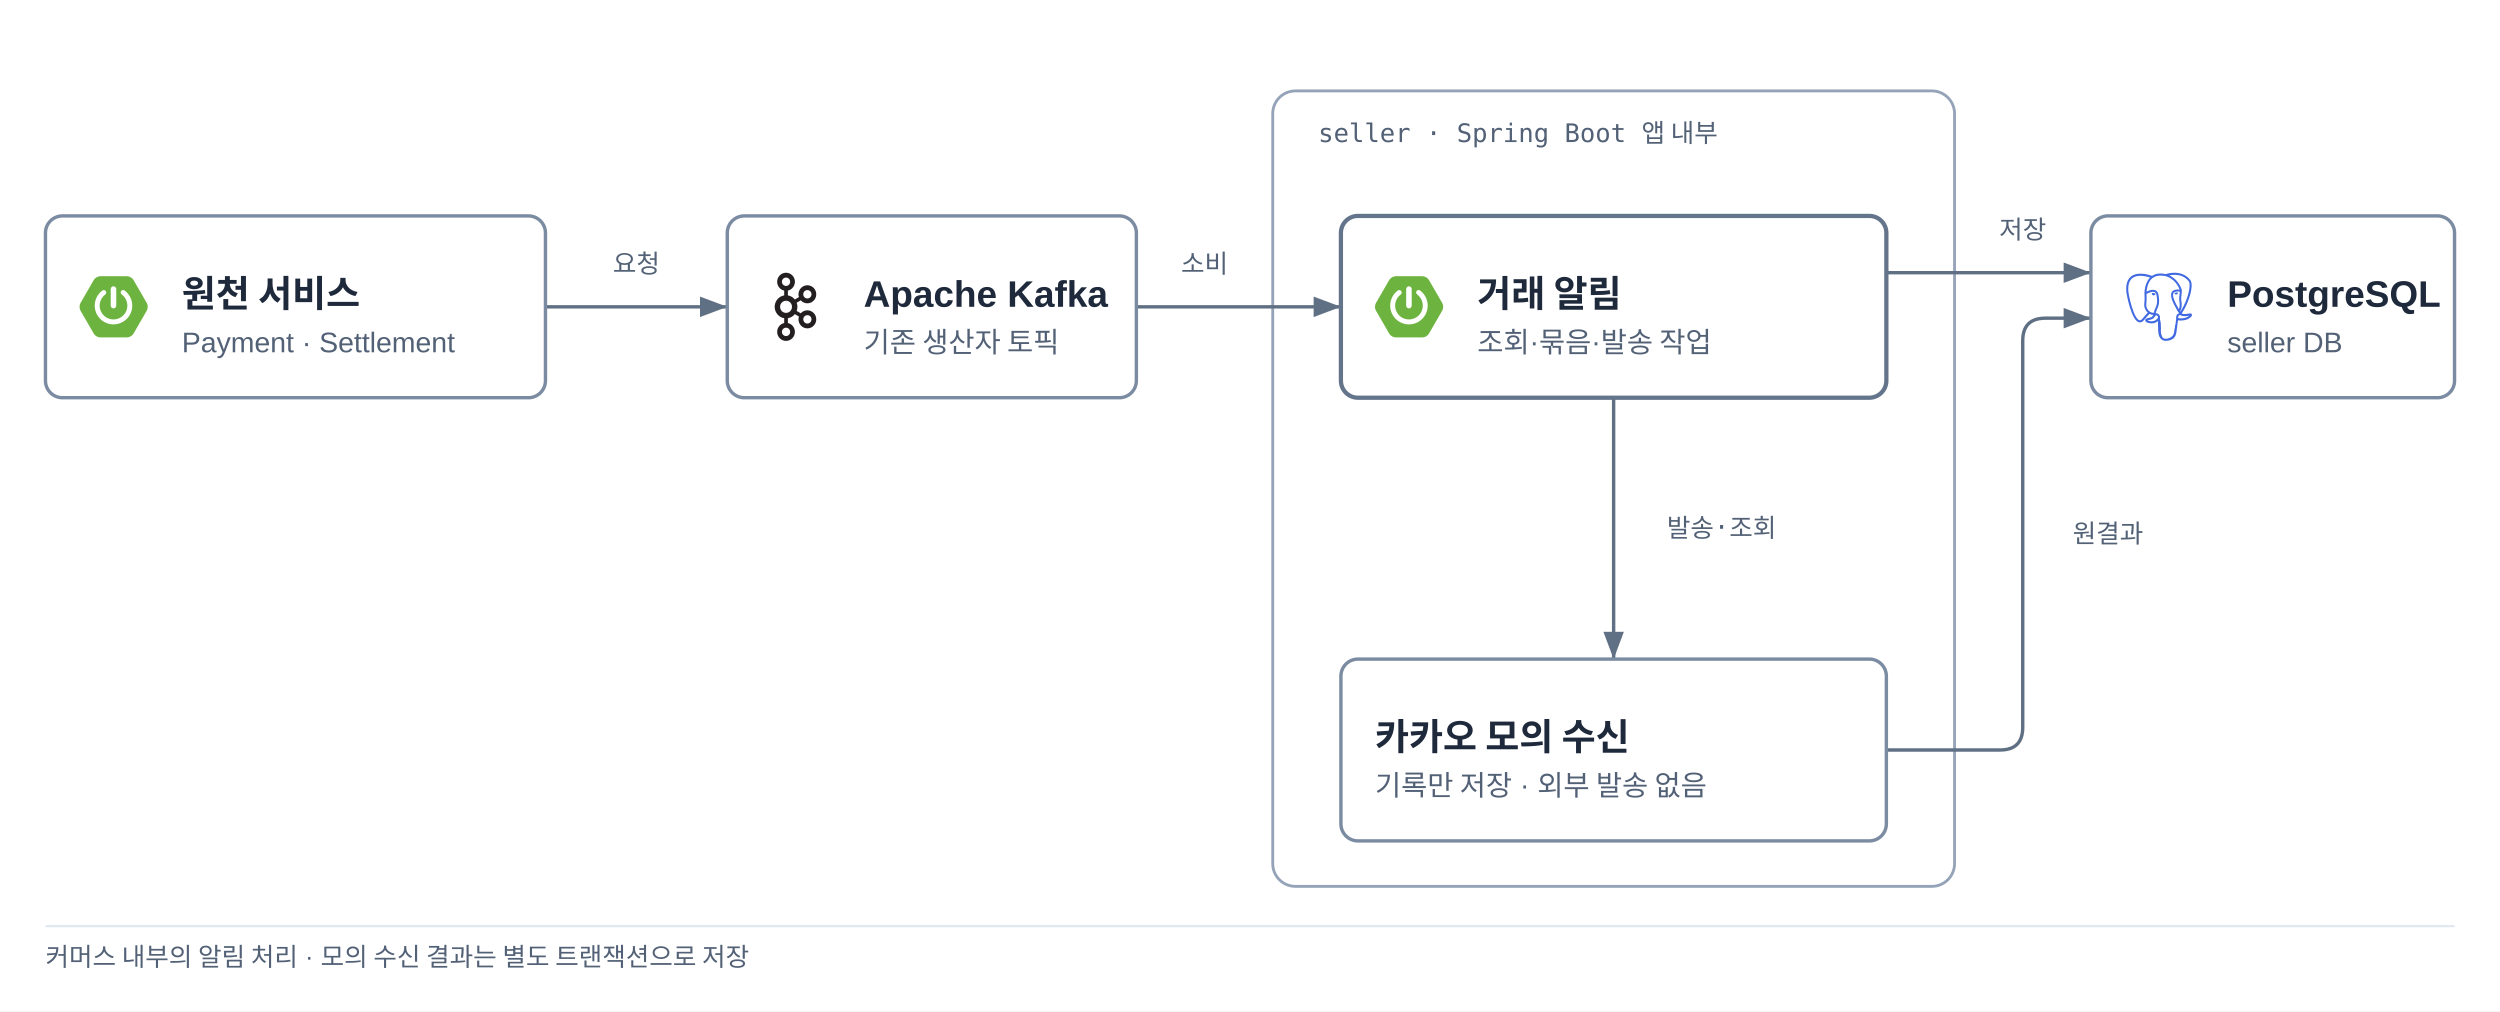
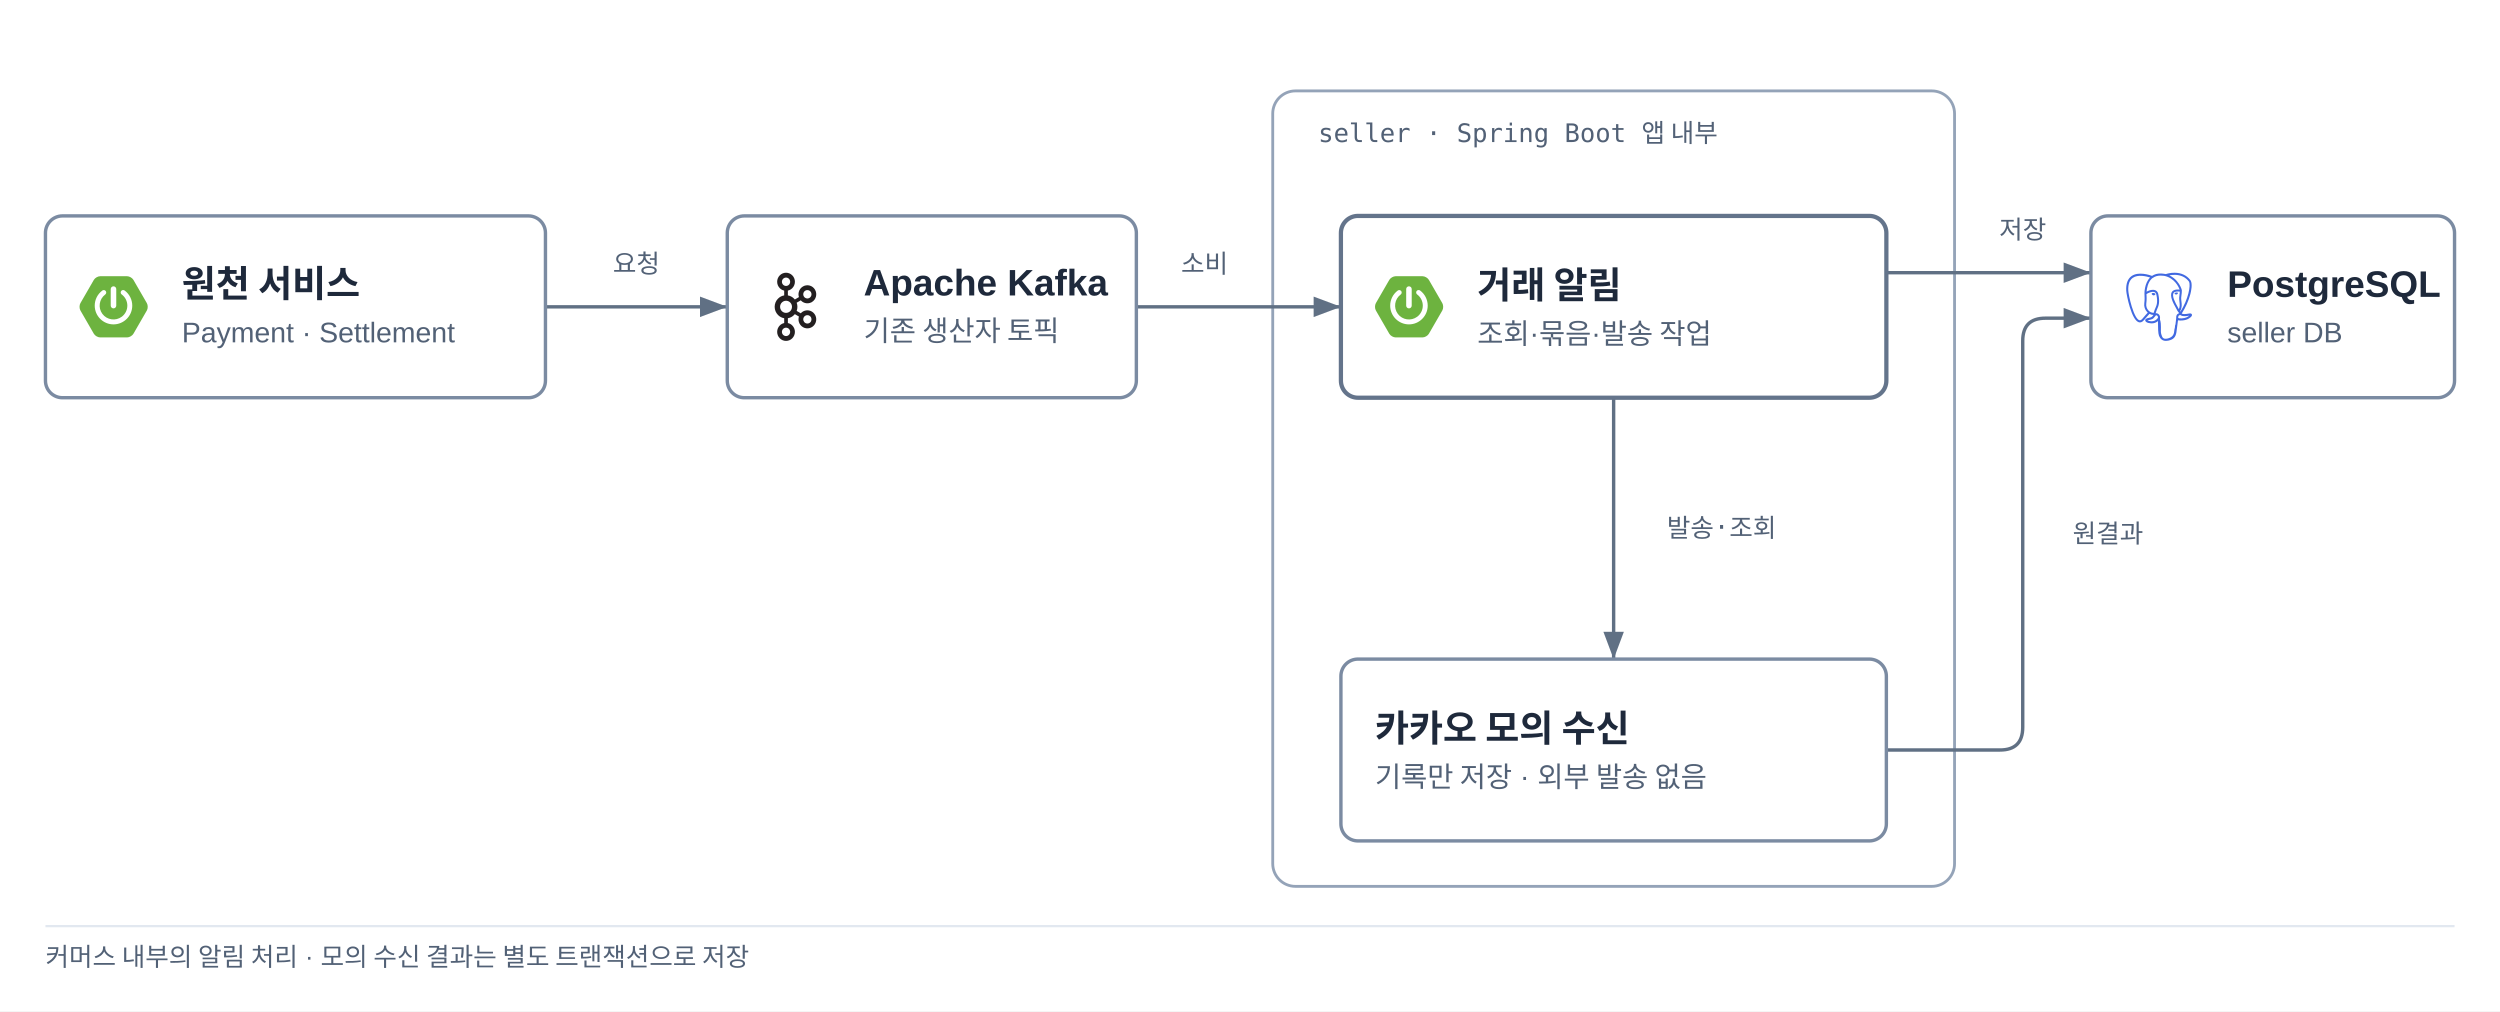
<svg xmlns="http://www.w3.org/2000/svg" width="880" height="356" viewBox="0 0 880 356" role="img" aria-labelledby="title desc">
  <defs>
    <marker id="arrow" markerWidth="8" markerHeight="6" refX="8" refY="3" orient="auto">
      <polygon points="0 0, 8 3, 0 6" fill="#607084" />
    </marker>
    <marker id="arrow-accent" markerWidth="8" markerHeight="6" refX="8" refY="3" orient="auto">
      <polygon points="0 0, 8 3, 0 6" fill="#607084" />
    </marker>
    <marker id="arrow-link" markerWidth="8" markerHeight="6" refX="8" refY="3" orient="auto">
      <polygon points="0 0, 8 3, 0 6" fill="#356b94" />
    </marker>
    <symbol id="logo-springboot" viewBox="0 0 24 24" fill="#6DB33F">
      <path d="m23.693 10.706-4.73-8.184c-.409-.711-1.417-1.294-2.24-1.294H7.272c-.819 0-1.831.584-2.24 1.294L.307 10.706c-.409.711-.409 1.873 0 2.584l4.725 8.189c.409.711 1.417 1.294 2.24 1.294h9.455c.819 0 1.826-.584 2.24-1.294l4.725-8.189c.409-.711.409-1.873 0-2.584zM10.976 5.755c0-.536.438-.974.974-.974s.974.438.974.974v5.822c0 .537-.438.974-.974.974s-.974-.438-.974-.974zm.974 12.429c-3.643 0-6.608-2.965-6.608-6.608.005-2.09.993-4.052 2.668-5.304a.866.866 0 0 1 1.214.179.866.866 0 0 1-.179 1.214c-2.16 1.605-2.612 4.659-1.007 6.819 1.605 2.16 4.659 2.612 6.819 1.007 1.238-.918 1.967-2.372 1.967-3.916a4.897 4.897 0 0 0-1.986-3.925c-.386-.282-.466-.828-.184-1.214.282-.386.828-.466 1.214-.183 1.69 1.247 2.683 3.224 2.687 5.323 0 3.647-2.965 6.608-6.608 6.608z" />
    </symbol>
    <symbol id="logo-apachekafka" viewBox="0 0 24 24" fill="#231F20">
      <path d="M9.71 2.136a1.43 1.43 0 0 0-2.047 0h-.007a1.48 1.48 0 0 0-.421 1.042c0 .41.161.777.422 1.039l.007.007c.257.264.616.426 1.019.426.404 0 .766-.162 1.027-.426l.003-.007c.261-.262.421-.629.421-1.039 0-.408-.159-.777-.421-1.042H9.71zM8.683 22.295c.404 0 .766-.167 1.027-.429l.003-.008c.261-.261.421-.631.421-1.036 0-.41-.159-.778-.421-1.044H9.71a1.42 1.42 0 0 0-1.027-.432 1.4 1.4 0 0 0-1.02.432h-.007c-.26.266-.422.634-.422 1.044 0 .406.161.775.422 1.036l.007.008c.258.262.617.429 1.02.429zm7.89-4.462c.359-.096.683-.33.882-.684l.027-.052a1.47 1.47 0 0 0 .114-1.067 1.454 1.454 0 0 0-.675-.896l-.021-.014a1.425 1.425 0 0 0-1.078-.132c-.36.091-.684.335-.881.686-.2.349-.241.75-.146 1.119.099.363.33.691.675.896h.002c.346.203.737.239 1.101.144zm-6.405-7.342a2.083 2.083 0 0 0-1.485-.627c-.58 0-1.103.242-1.482.627-.378.385-.612.916-.612 1.507s.233 1.124.612 1.514a2.08 2.08 0 0 0 2.967 0c.379-.39.612-.923.612-1.514s-.233-1.122-.612-1.507zm-.835-2.51c.843.141 1.6.552 2.178 1.144h.004c.092.093.182.196.265.299l1.446-.851a3.176 3.176 0 0 1-.047-1.808 3.149 3.149 0 0 1 1.456-1.926l.025-.016a3.062 3.062 0 0 1 2.345-.306c.77.21 1.465.721 1.898 1.482v.002c.431.757.518 1.626.313 2.408a3.145 3.145 0 0 1-1.456 1.928l-.198.118h-.02a3.095 3.095 0 0 1-2.154.201 3.127 3.127 0 0 1-1.514-.944l-1.444.848a4.162 4.162 0 0 1 0 2.879l1.444.846c.413-.47.939-.789 1.514-.944a3.041 3.041 0 0 1 2.371.319l.048.023v.002a3.17 3.17 0 0 1 1.408 1.906 3.215 3.215 0 0 1-.313 2.405l-.026.053-.003-.005a3.147 3.147 0 0 1-1.867 1.436 3.096 3.096 0 0 1-2.371-.318v-.006a3.156 3.156 0 0 1-1.456-1.927 3.175 3.175 0 0 1 .047-1.805l-1.446-.848a3.905 3.905 0 0 1-.265.294l-.004.005a3.938 3.938 0 0 1-2.178 1.138v1.699a3.09 3.09 0 0 1 1.56.862l.002.004c.565.572.914 1.368.914 2.243 0 .873-.35 1.664-.914 2.239l-.002.009a3.1 3.1 0 0 1-2.21.931 3.1 3.1 0 0 1-2.206-.93h-.002v-.009a3.186 3.186 0 0 1-.916-2.239c0-.875.35-1.672.916-2.243v-.004h.002a3.1 3.1 0 0 1 1.558-.862v-1.699a3.926 3.926 0 0 1-2.176-1.138l-.006-.005a4.098 4.098 0 0 1-1.173-2.874c0-1.122.452-2.136 1.173-2.872h.006a3.947 3.947 0 0 1 2.176-1.144V6.289a3.137 3.137 0 0 1-1.558-.864h-.002v-.004a3.192 3.192 0 0 1-.916-2.243c0-.871.35-1.669.916-2.243l.002-.002A3.084 3.084 0 0 1 8.683 0c.861 0 1.641.355 2.21.932v.002h.002c.565.574.914 1.372.914 2.243 0 .876-.35 1.667-.914 2.243l-.002.005a3.142 3.142 0 0 1-1.56.864v1.692zm8.121-1.129l-.012-.019a1.452 1.452 0 0 0-.87-.668 1.43 1.43 0 0 0-1.103.146h.002c-.347.2-.58.529-.677.896-.095.365-.054.768.146 1.119l.007.009c.2.347.519.579.874.673.357.103.755.059 1.098-.144l.019-.009a1.47 1.47 0 0 0 .657-.885 1.493 1.493 0 0 0-.141-1.118" />
    </symbol>
    <symbol id="logo-postgresql" viewBox="0 0 24 24" fill="#4169E1">
      <path d="M23.559 14.723a.527.527 0 0 0-.056-.119c-.139-.263-.477-.342-1.007-.232-1.653.341-2.293.131-2.526-.019 1.342-2.048 2.445-4.522 3.041-6.83.271-1.051.798-3.524.122-4.732a1.564 1.564 0 0 0-.151-.235C21.693.909 19.801.025 17.51.001c-1.495-.016-2.771.346-3.116.479a9.449 9.449 0 0 0-.516-.082 8.044 8.044 0 0 0-1.311-.128c-1.182-.018-2.204.264-3.05.841-.857-.321-4.789-1.645-7.222.079C.936 2.153.309 3.873.43 6.304c.041.818.507 3.334 1.242 5.744.46 1.506.939 2.702 1.433 3.582.553.994 1.126 1.593 1.714 1.79.447.149 1.133.144 1.858-.728.801-.964 1.59-1.826 1.945-2.207.435.235.906.362 1.39.377a.057.057 0 0 0 0.0.004 11.031 11.031 0 0 0-.247.305c-.339.43-.409.52-1.5.744-.31.064-1.134.234-1.146.811-.003.122.033.231.092.327.227.423.922.61 1.015.633 1.335.334 2.504.092 3.371-.679-.017 2.231.077 4.417.345 5.087.221.553.762 1.905 2.469 1.904.251 0 .526-.029.83-.094 1.782-.382 2.556-1.17 2.855-2.906.15-.871.402-2.875.539-4.101.017-.07.036-.121.057-.136.001-.001.07-.047.427.031a.367.367 0 0 0 .044.007l.254.022.015.001c.847.038 1.911-.143 2.531-.431.644-.299 1.806-1.032 1.595-1.67zM2.371 11.877c-.744-2.436-1.178-4.885-1.212-5.572-.109-2.171.417-3.683 1.562-4.493 1.837-1.299 4.84-.541 6.108-.13-.003.003-.007.006-.01.009-2.024 2.044-1.976 5.536-1.971 5.75-0.0.082.007.199.016.359.035.587.1 1.68-.073 2.918-.161 1.15.194 2.276.973 3.089.081.084.165.163.252.237-.347.371-1.1 1.193-1.903 2.158-.568.682-.96.552-1.089.509-.392-.131-.813-.587-1.238-1.322-.48-.839-.964-2.032-1.415-3.513zm6.007 5.087c-.171-.043-.327-.113-.432-.177.089-.039.237-.09.483-.141 1.283-.264 1.482-.451 1.914-1.0.099-.126.212-.269.367-.443a.355.355 0 0 0 .074-.13c.171-.151.272-.11.437-.042.156.065.308.26.369.475.029.102.062.294-.045.444-.904 1.266-2.222 1.249-3.168 1.013zm2.094-3.988-.052.141c-.133.357-.257.688-.333 1.003-.667-.002-1.317-.287-1.81-.802-.628-.655-.913-1.566-.782-2.5.183-1.308.115-2.447.079-3.059-.005-.086-.009-.161-.012-.22.296-.262 1.666-.996 2.643-.772.446.102.718.406.831.928.585 2.704.077 3.831-.33 4.736-.084.187-.163.363-.231.545zm7.364 4.572c-.017.177-.036.376-.062.596l-.146.438a.355.355 0 0 0-.018.108c-.006.475-.054.649-.115.869-.063.229-.135.489-.179 1.058-.11 1.414-.878 2.227-2.417 2.557-1.516.325-1.784-.497-2.021-1.222a6.582 6.582 0 0 0-.077-.227c-.215-.586-.191-1.412-.157-2.555.017-.561-.025-1.901-.33-2.646.004-.293.011-.591.019-.892a.353.353 0 0 0-.015-.113 1.493 1.493 0 0 0-.044-.208c-.123-.428-.421-.787-.78-.935-.142-.059-.404-.167-.718-.087.067-.276.183-.588.309-.925l.053-.142c.059-.16.134-.326.213-.501.426-.948 1.011-2.245.377-5.177-.237-1.098-1.03-1.634-2.232-1.51-.721.075-1.38.365-1.709.532a5.672 5.672 0 0 0-.196.104c.092-1.106.439-3.174 1.736-4.482a4.031 4.031 0 0 1 .303-.276.353.353 0 0 0 .145-.064c.752-.571 1.694-.851 2.802-.833.409.007.802.034 1.174.081 1.939.354 3.244 1.447 4.036 2.383.814.962 1.255 1.931 1.431 2.454-1.323-.135-2.223.127-2.68.779-.993 1.419.543 4.173 1.281 5.496.135.243.252.452.289.541.24.583.551.971.779 1.255.07.087.137.171.189.245-.401.116-1.121.383-1.055 1.717-.012.156-.042.447-.083.815-.046.208-.07.46-.099.766zm.89-1.621c-.041-.832.269-.918.597-1.01a2.857 2.857 0 0 0 .135-.041 1.202 1.202 0 0 0 .134.103c.57.377 1.582.421 3.007.134-.202.177-.519.399-.953.601-.41.19-1.096.333-1.747.364-.72.034-1.086-.081-1.172-.151zm.57-9.271c-.006.351-.054.669-.105 1.002-.055.358-.112.727-.126 1.176-.014.437.04.891.093 1.33.107.887.216 1.8-.207 2.701a3.527 3.527 0 0 1-.188-.386c-.053-.128-.167-.333-.325-.616-.616-1.104-2.057-3.69-1.319-4.745.38-.543 1.341-.566 2.178-.463zm.228 7.014a12.376 12.376 0 0 0-.085-.107l-.035-.044c.726-1.2.584-2.386.458-3.438-.052-.432-.101-.84-.088-1.223.013-.406.067-.754.118-1.091.064-.415.129-.844.111-1.351.013-.053.019-.116.012-.19-.046-.485-.6-1.938-1.729-3.253-.608-.707-1.49-1.497-2.689-2.039.525-.107 1.233-.203 2.024-.186 2.051.046 3.675.814 4.824 2.282a.908.908 0 0 1 .067.1c.723 1.356-.276 6.275-2.987 10.54zm-8.817-6.116c-.025.179-.309.422-.621.422a.582.582 0 0 1-.081-.006c-.187-.026-.377-.144-.506-.316-.046-.06-.12-.178-.105-.284.005-.04.026-.099.092-.149.118-.089.352-.123.61-.087.316.044.643.194.611.419zm7.931-.411c.011.079-.049.201-.153.31-.068.072-.212.196-.408.223a.546.546 0 0 1-.075.005c-.293 0-.541-.234-.561-.372-.024-.176.264-.311.561-.352.297-.041.611.009.636.185z" />
    </symbol>
  </defs>
  <rect width="880" height="356" fill="#ffffff" />
  <rect x="448" y="32" width="240" height="280" rx="8" fill="#ffffff" stroke="#94a3b8" stroke-width="1" />
  <text x="464" y="50" font-family="Geist Mono, SFMono-Regular, monospace" font-size="9" fill="#526176" font-weight="400">seller · Spring Boot 앱 내부</text>
  <path id="notice-outbox" data-edge="true" d="M192 108 H256" fill="none" stroke="#607084" stroke-width="1.2" marker-end="url(#arrow)" stroke-linejoin="round" stroke-linecap="round" />
  <rect x="206.0" y="86" width="36" height="14" fill="#ffffff" data-label-for="notice-outbox" />
  <text x="224" y="96" font-family="Geist Mono, SFMono-Regular, monospace" font-size="9" fill="#526176" font-weight="400" text-anchor="middle" data-label-for="notice-outbox">요청</text>
  <path id="notice-inbox" data-edge="true" d="M400 108 H472" fill="none" stroke="#607084" stroke-width="1.2" marker-end="url(#arrow)" stroke-linejoin="round" stroke-linecap="round" />
  <rect x="406.0" y="86" width="36" height="14" fill="#ffffff" data-label-for="notice-inbox" />
  <text x="424" y="96" font-family="Geist Mono, SFMono-Regular, monospace" font-size="9" fill="#526176" font-weight="400" text-anchor="middle" data-label-for="notice-inbox">소비</text>
  <path id="notification-store" data-edge="true" d="M664 96 H736" fill="none" stroke="#607084" stroke-width="1.2" marker-end="url(#arrow)" stroke-linejoin="round" stroke-linecap="round" />
  <rect x="694.0" y="74" width="36" height="14" fill="#ffffff" data-label-for="notification-store" />
  <text x="712" y="84" font-family="Geist Mono, SFMono-Regular, monospace" font-size="9" fill="#526176" font-weight="400" text-anchor="middle" data-label-for="notification-store">저장</text>
  <path id="mock-send" data-edge="true" d="M568 140 V232" fill="none" stroke="#607084" stroke-width="1.2" marker-end="url(#arrow)" stroke-linejoin="round" stroke-linecap="round" />
  <rect x="576" y="179" width="60" height="14" fill="#ffffff" data-label-for="mock-send" />
  <text x="606.0" y="189" font-family="Geist Mono, SFMono-Regular, monospace" font-size="9" fill="#526176" font-weight="400" text-anchor="middle" data-label-for="mock-send">발송·조회</text>
  <path id="mock-receipt" data-edge="true" d="M664 264 H704 Q712 264 712 256 V120 Q712 112 720 112 H736" fill="none" stroke="#607084" stroke-width="1.2" marker-end="url(#arrow)" stroke-linejoin="round" stroke-linecap="round" />
  <rect x="720" y="181" width="44" height="14" fill="#ffffff" data-label-for="mock-receipt" />
  <text x="742.0" y="191" font-family="Geist Mono, SFMono-Regular, monospace" font-size="9" fill="#526176" font-weight="400" text-anchor="middle" data-label-for="mock-receipt">원결과</text>
  <g id="producers" data-node="true" data-box="16,76,176,64" data-tech="component">
    <rect x="16" y="76" width="176" height="64" rx="6" fill="#ffffff" stroke="#7b8ba2" stroke-width="1.2" />
-     <use href="#logo-springboot" x="28" y="96.0" width="24" height="24" aria-hidden="true" />
-     <text x="64" y="108.0" font-family="Geist, Arial, Apple SD Gothic Neo, sans-serif" font-size="13" fill="#1e293b" font-weight="600">원천 서비스</text>
-     <text x="64" y="124.0" font-family="Geist, Arial, Apple SD Gothic Neo, sans-serif" font-size="10" fill="#526176" font-weight="400">Payment · Settlement</text>
+     <g data-align-content="card" transform="translate(0 -3.5)">
+       <use href="#logo-springboot" x="28" y="96.0" width="24" height="24" aria-hidden="true" transform="translate(0 3.5)" />
+       <text x="64" y="108.0" font-family="Geist, Arial, Apple SD Gothic Neo, sans-serif" font-size="13" fill="#1e293b" font-weight="600" transform="translate(0 0)">원천 서비스</text>
+       <text x="64" y="124.0" font-family="Geist, Arial, Apple SD Gothic Neo, sans-serif" font-size="10" fill="#526176" font-weight="400" transform="translate(0 0)">Payment · Settlement</text>
+     </g>
  </g>
  <g id="kafka" data-node="true" data-box="256,76,144,64" data-tech="component">
    <rect x="256" y="76" width="144" height="64" rx="6" fill="#ffffff" stroke="#7b8ba2" stroke-width="1.2" />
-     <use href="#logo-apachekafka" x="268" y="96.0" width="24" height="24" aria-hidden="true" />
-     <text x="304" y="108.0" font-family="Geist, Arial, Apple SD Gothic Neo, sans-serif" font-size="13" fill="#1e293b" font-weight="600">Apache Kafka</text>
-     <text x="304" y="124.0" font-family="Geist, Arial, Apple SD Gothic Neo, sans-serif" font-size="10" fill="#526176" font-weight="400">기존 생산자 토픽</text>
+     <g data-align-content="card" transform="translate(0 -2.5)">
+       <use href="#logo-apachekafka" x="268" y="96.0" width="24" height="24" aria-hidden="true" transform="translate(0 2.5)" />
+       <text x="304" y="108.0" font-family="Geist, Arial, Apple SD Gothic Neo, sans-serif" font-size="13" fill="#1e293b" font-weight="600" transform="translate(0 -1.5)">Apache Kafka</text>
+       <text x="304" y="124.0" font-family="Geist, Arial, Apple SD Gothic Neo, sans-serif" font-size="10" fill="#526176" font-weight="400" transform="translate(0 -1.5)">기존 생산자 토픽</text>
+     </g>
  </g>
  <g id="notice-worker" data-node="true" data-box="472,76,192,64" data-tech="component">
    <rect x="472" y="76" width="192" height="64" rx="6" fill="#ffffff" stroke="#64748b" stroke-width="1.5" />
-     <use href="#logo-springboot" x="484" y="96.0" width="24" height="24" aria-hidden="true" />
-     <text x="520" y="108.0" font-family="Geist, Arial, Apple SD Gothic Neo, sans-serif" font-size="13" fill="#1e293b" font-weight="600">거래 알림</text>
-     <text x="520" y="124.0" font-family="Geist, Arial, Apple SD Gothic Neo, sans-serif" font-size="10" fill="#526176" font-weight="400">조회·묶음·발송 작업</text>
+     <g data-align-content="card" transform="translate(0 -3)">
+       <use href="#logo-springboot" x="484" y="96.0" width="24" height="24" aria-hidden="true" transform="translate(0 3)" />
+       <text x="520" y="108.0" font-family="Geist, Arial, Apple SD Gothic Neo, sans-serif" font-size="13" fill="#1e293b" font-weight="600" transform="translate(0 0)">거래 알림</text>
+       <text x="520" y="124.0" font-family="Geist, Arial, Apple SD Gothic Neo, sans-serif" font-size="10" fill="#526176" font-weight="400" transform="translate(0 0)">조회·묶음·발송 작업</text>
+     </g>
  </g>
  <g id="mock-kakao" data-node="true" data-box="472,232,192,64" data-tech="component">
    <rect x="472" y="232" width="192" height="64" rx="6" fill="#ffffff" stroke="#7b8ba2" stroke-width="1.2" />
-     <text x="484" y="264.0" font-family="Geist, Arial, Apple SD Gothic Neo, sans-serif" font-size="13" fill="#1e293b" font-weight="600">카카오 모의 수신</text>
-     <text x="484" y="280.0" font-family="Geist, Arial, Apple SD Gothic Neo, sans-serif" font-size="10" fill="#526176" font-weight="400">기록만 저장 · 외부 발송 없음</text>
+     <g data-align-content="card" transform="translate(0 -3)">
+       <text x="484" y="264.0" font-family="Geist, Arial, Apple SD Gothic Neo, sans-serif" font-size="13" fill="#1e293b" font-weight="600">카카오 모의 수신</text>
+       <text x="484" y="280.0" font-family="Geist, Arial, Apple SD Gothic Neo, sans-serif" font-size="10" fill="#526176" font-weight="400">기록만 저장 · 외부 발송 없음</text>
+     </g>
  </g>
  <g id="seller-db" data-node="true" data-box="736,76,128,64" data-tech="component">
    <rect x="736" y="76" width="128" height="64" rx="6" fill="#ffffff" stroke="#7b8ba2" stroke-width="1.2" />
-     <use href="#logo-postgresql" x="748" y="96.0" width="24" height="24" aria-hidden="true" />
-     <text x="784" y="108.0" font-family="Geist, Arial, Apple SD Gothic Neo, sans-serif" font-size="13" fill="#1e293b" font-weight="600">PostgreSQL</text>
-     <text x="784" y="124.0" font-family="Geist, Arial, Apple SD Gothic Neo, sans-serif" font-size="10" fill="#526176" font-weight="400">seller DB</text>
+     <g data-align-content="card" transform="translate(0 -2.5)">
+       <use href="#logo-postgresql" x="748" y="96.0" width="24" height="24" aria-hidden="true" transform="translate(0 2.5)" />
+       <text x="784" y="108.0" font-family="Geist, Arial, Apple SD Gothic Neo, sans-serif" font-size="13" fill="#1e293b" font-weight="600" transform="translate(0 -1)">PostgreSQL</text>
+       <text x="784" y="124.0" font-family="Geist, Arial, Apple SD Gothic Neo, sans-serif" font-size="10" fill="#526176" font-weight="400" transform="translate(0 -1)">seller DB</text>
+     </g>
  </g>
  <line x1="16" y1="326" x2="864" y2="326" stroke="#e2e8f0" stroke-width="0.8" />
  <text x="16" y="340" font-family="Geist, Arial, Apple SD Gothic Neo, sans-serif" font-size="9" fill="#526176" font-weight="400">커머스 내부의 알림 처리   ·   모의 수신 결과는 별도 트랜잭션으로 저장</text>
</svg>
